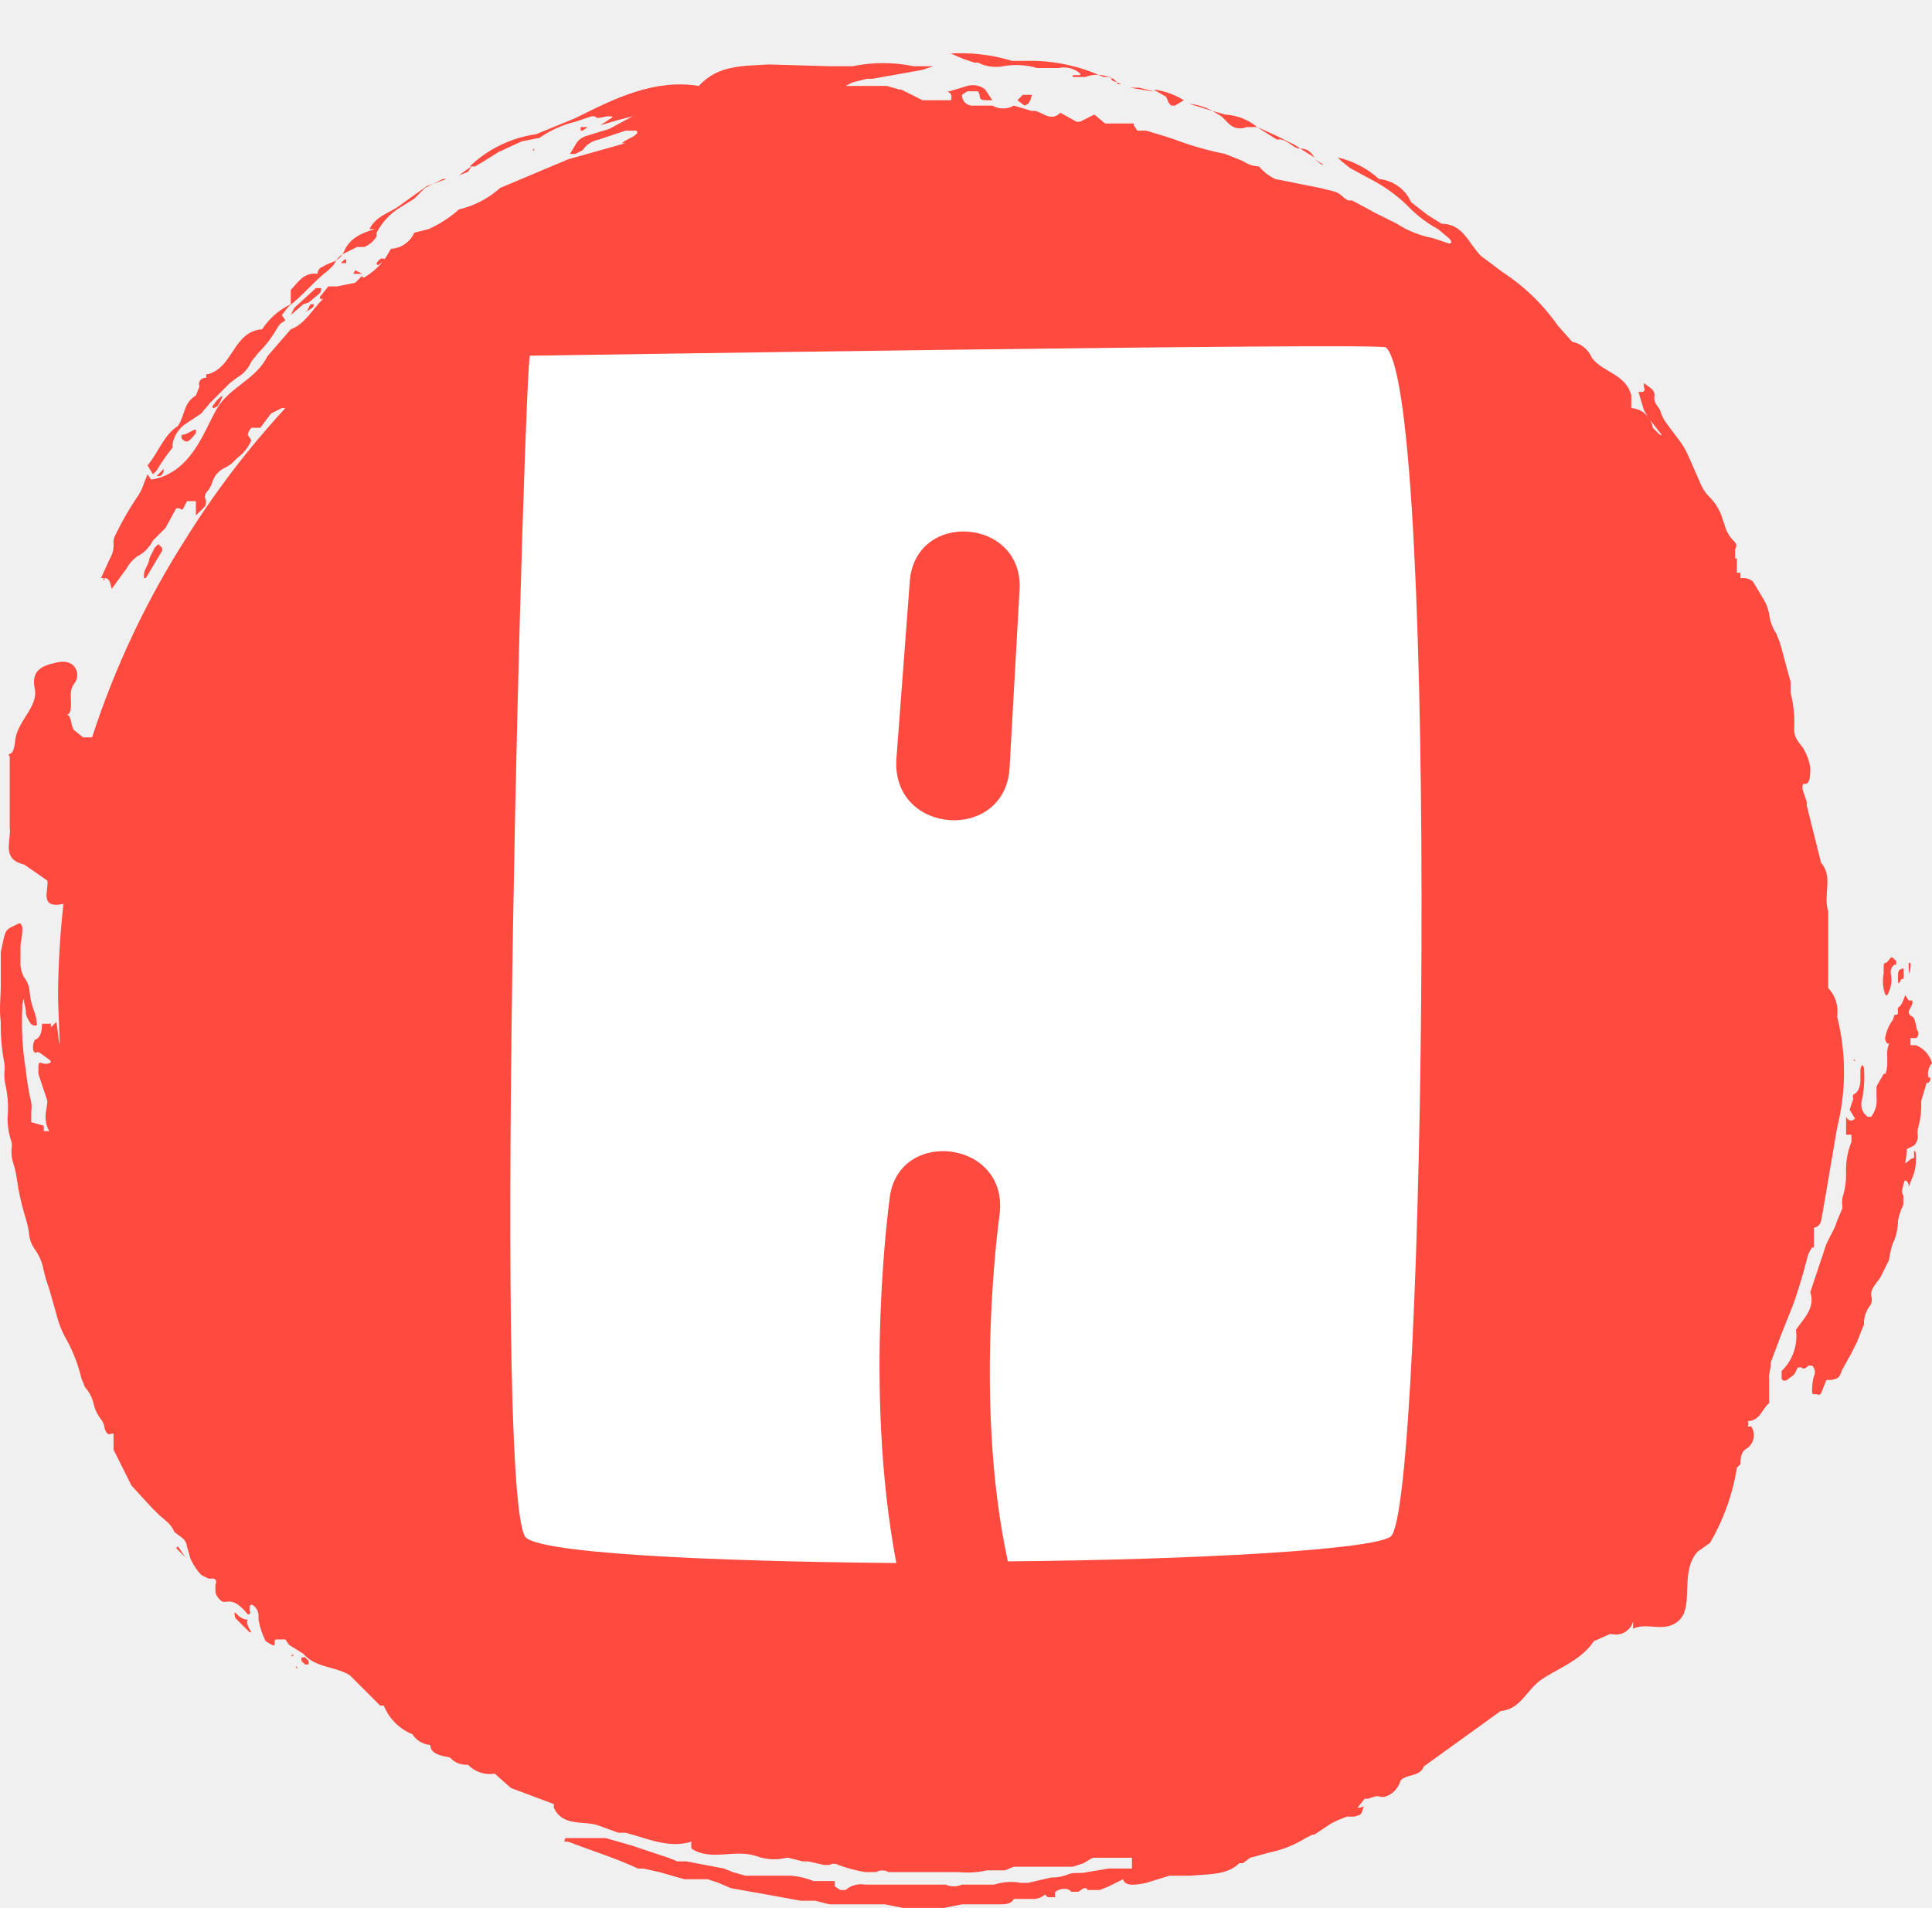
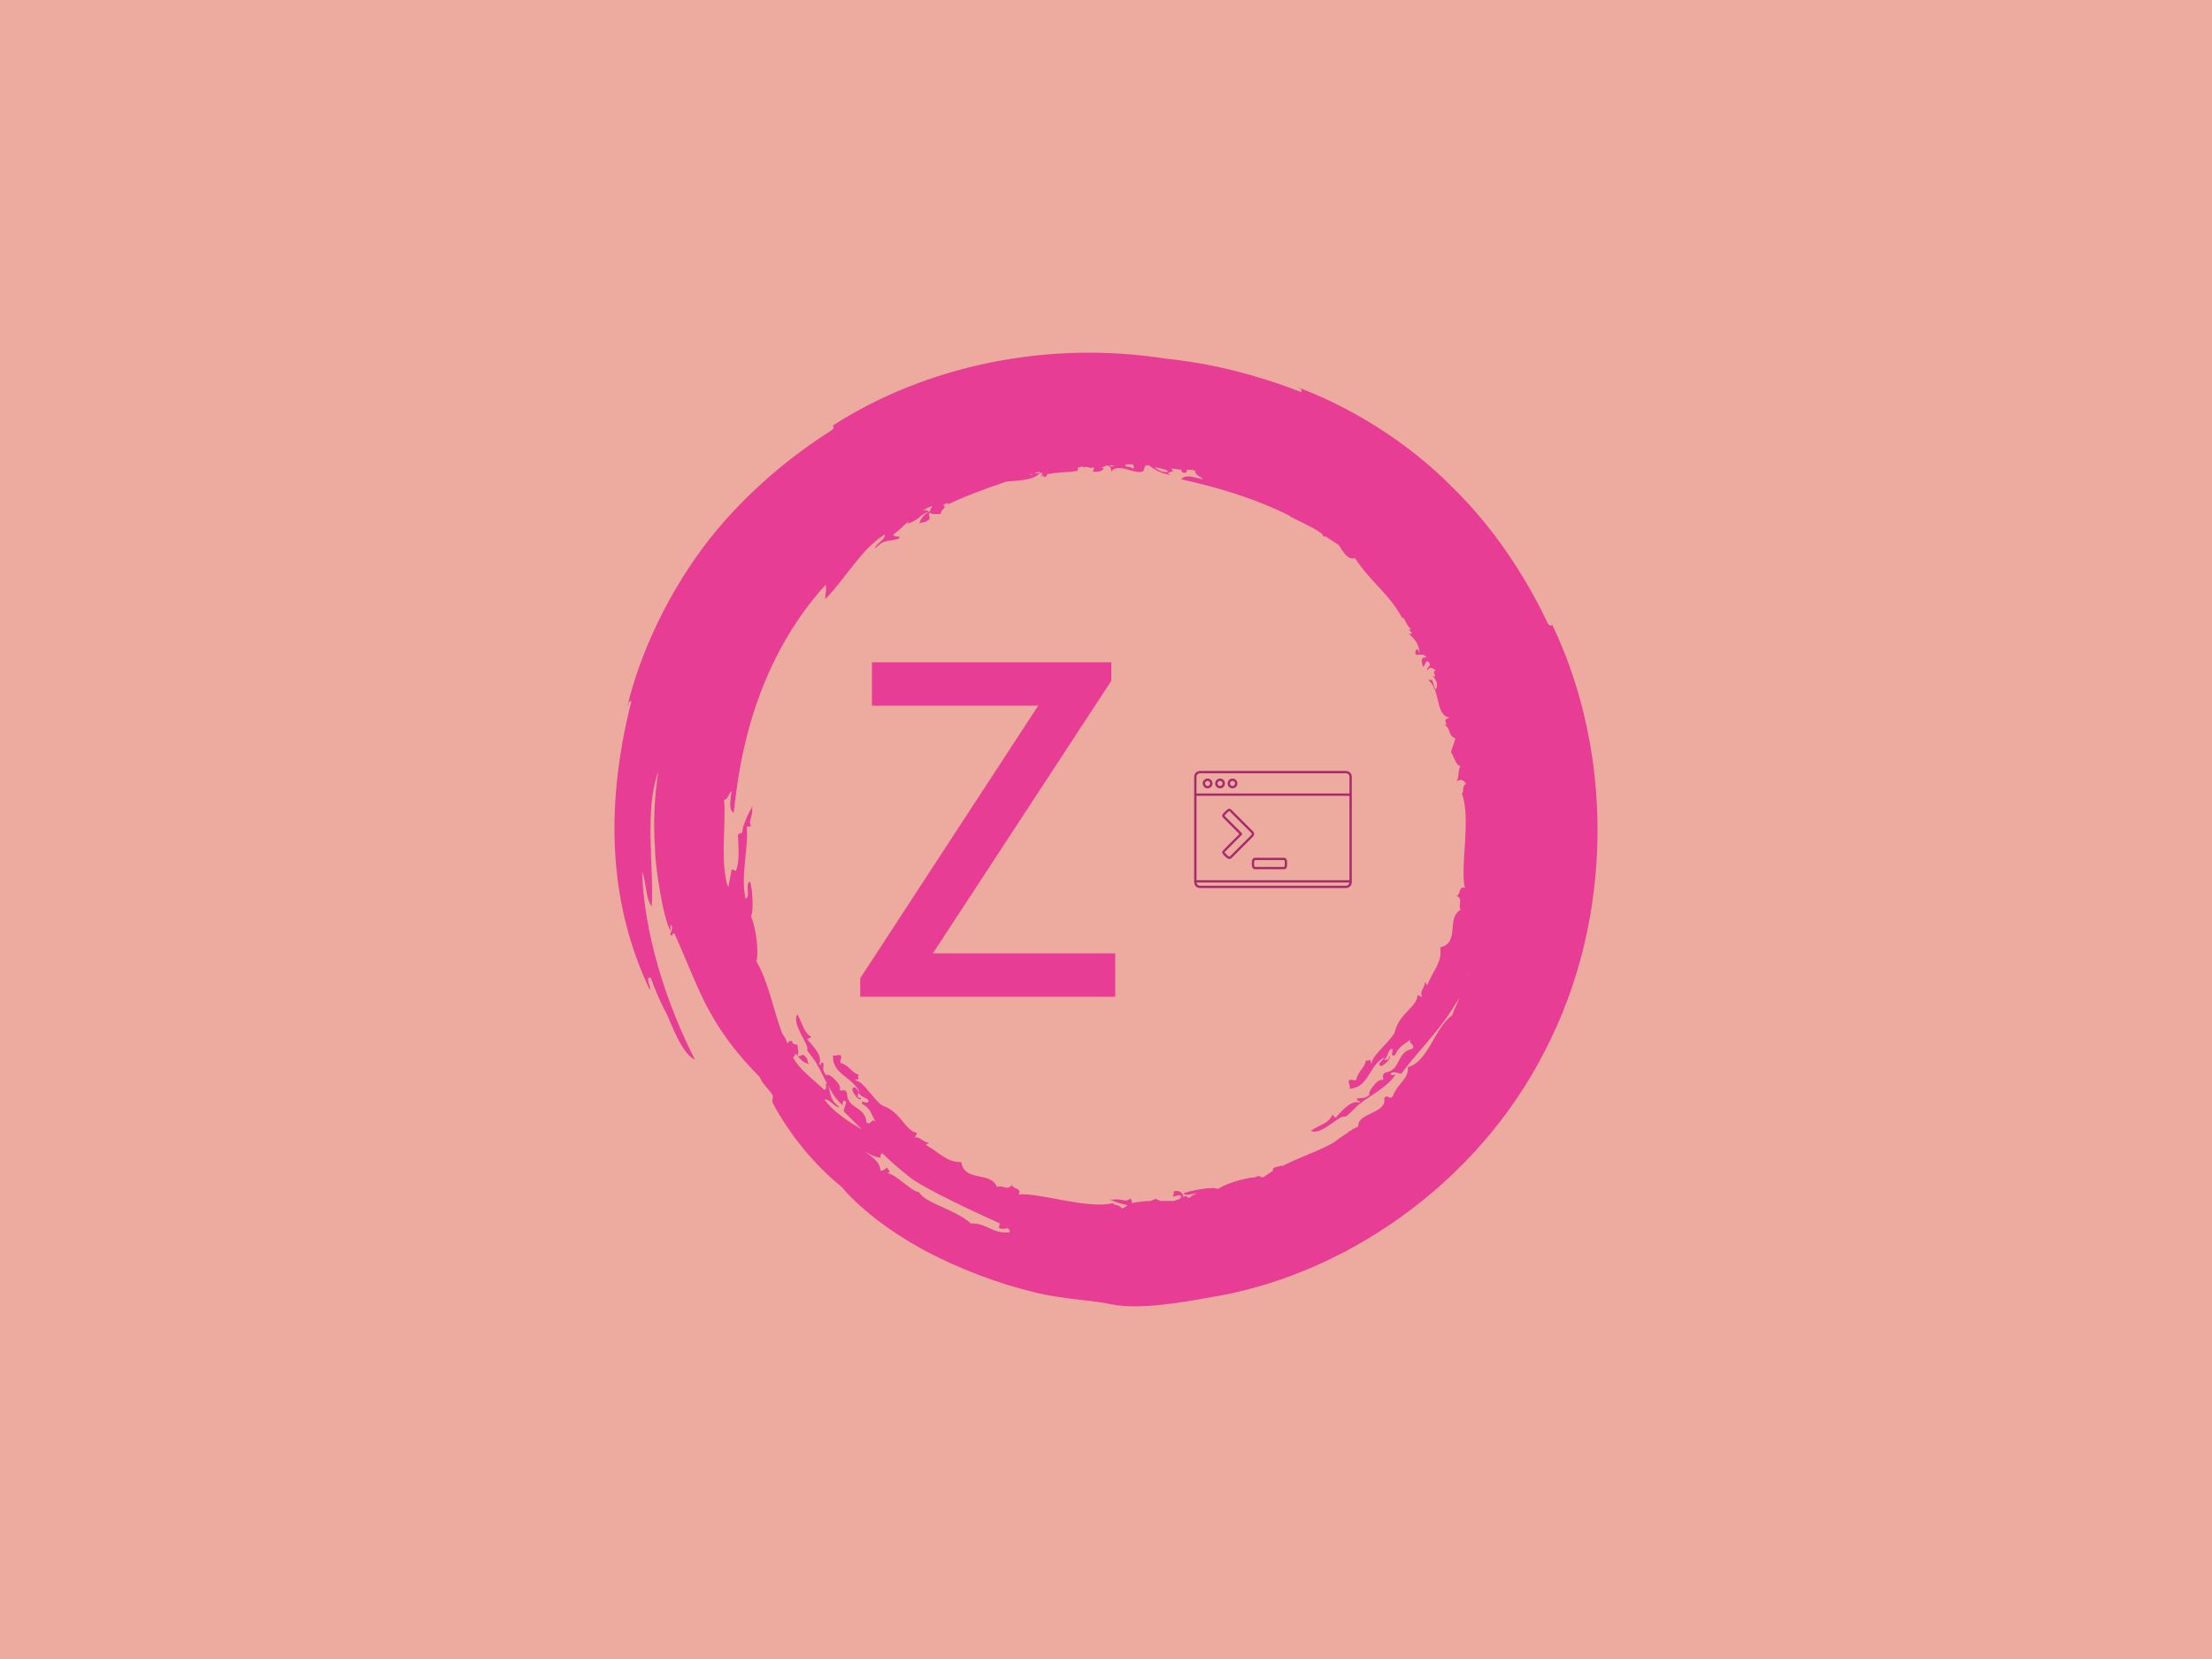
- <svg xmlns="http://www.w3.org/2000/svg" width="308.761" height="304.916" viewBox="0 0 106.008 104.687" class="css-1j8o68f" version="1.1" id="svg23">
-   <defs id="SvgjsDefs2684" />
-   <g id="SvgjsG2685" featurekey="rootContainer" transform="matrix(0.9820593,0,0,0.9820593,-0.05456052,0)" fill="#ff4a3f">
-     <g id="g17">
-       <path d="M19.8 15.3h.5l-.4-.2zm.5.1zm.8-.7c0 .1 0 .1.1.1l.4-.3c-.2-.1-.3-.1-.5.2zm.4-.2zm-4.1 2.3zm-.2.6l.3-.2c.1-.1.1-.2.1-.2h-.2l-.2.4c-.1-.1-.1 0 0 0zm2.2-2.9h-.1l-.2.2h.3zm-2.1 2.4l.6-.5c.1-.1.1-.2.1-.3h-.3l-1.2 1.1-.2.4.7-.6zm-1.1.8z" id="path3" />
-       <path d="M9.7 25v-.2a1.7 1.7 0 0 1 .7-1.1l.9-.6.5-.6.7-.7.4-.4.4-.3a1.9 1.9 0 0 0 .8-.9l.4-.5a5.9 5.9 0 0 0 1-1.3l.2-.3.3-.2-.2-.3.4-.5c.8-.6 1.4-1.4 2.2-2l.3-.3a1.4 1.4 0 0 1 .5-.6l.8-.4h.4a1.4 1.4 0 0 0 .7-.6V13a3.5 3.5 0 0 1 1.3-1.4l.8-.5.2-.2.4-.4 1-.5h.2l-1.1.4-1.4 1c-.6.5-1.4.6-1.8 1.4h.3c-.7.2-1.4.5-1.7 1.2s-.8.6-1.2.9a.4.4 0 0 0-.3.4c-.8-.1-1.1.5-1.5.9v.8a3.9 3.9 0 0 0-1.6 1.4c-1.6.1-1.6 2.1-3 2.5h-.1a.2.2 0 0 0 0 .2c-.3 0-.5.2-.4.5l-.2.5c-.7.4-.6 1.1-1 1.7-.8.5-1.1 1.5-1.7 2.2l.3.5.2-.2a11.6 11.6 0 0 1 .9-1.3zM53.9 3.3l.6.2h.2a2.2 2.2 0 0 0 1.4.2 4.1 4.1 0 0 1 1.9.1h1.2a1.4 1.4 0 0 1 1.2.3.1.1 0 0 1 0 .1H60a.1.1 0 0 0 0 .1h.7a1.8 1.8 0 0 1 1.3 0c.2 0 .1.1.2.2l.5.2h-.2c-.2-.4-.5-.4-.8-.4a9.7 9.7 0 0 0-4.3-.9h-.8A9.8 9.8 0 0 0 53 3h.2zm7.3 3.1zM50.3 4.7zm10.9 1.7h.2-.2zM19 14.7zm32.1-10zm17.6 2.2a.9.9 0 0 0 1 .2h.6a3.1 3.1 0 0 0-1.8-.7l-.7-.2.5.3zm-3.4-1.3c0 .1.1.2.2.3h.2l.5-.3a4.2 4.2 0 0 0-1.7-.6l.7.4zm7.4 2.7l.8.5c-.2-.3-.4-.5-.8-.5z" id="path5" />
-       <path d="M99 76.1l.6-1.6.6-1.5c.2-.5.6-1.8.8-2.6a1.7 1.7 0 0 1 .3-.7h.1v-1.1c.5-.1.4-.6.5-.9l.8-4.7a12.7 12.7 0 0 0 0-6.2 1.9 1.9 0 0 0-.5-1.6v-4.3c-.3-.9.3-1.9-.4-2.7L101 45a.4.4 0 0 0 0-.2l-.2-.6a.5.5 0 0 1 0-.4h.1c.3 0 .3-.5.3-.9a3 3 0 0 0-.4-1.1l-.3-.4a1.1 1.1 0 0 1-.2-.7 6.7 6.7 0 0 0-.2-2v-.6c-.2-.7-.4-1.5-.6-2.2l-.2-.5a2.5 2.5 0 0 1-.4-1.1 2.5 2.5 0 0 0-.3-.8l-.6-1a.8.8 0 0 0-.6-.2h-.1V32h-.2v-.8H97V31a.4.4 0 0 0 0-.1v-.2c.1-.2.1-.3-.1-.5a1.8 1.8 0 0 1-.4-.6l-.2-.6a2.9 2.9 0 0 0-.7-1.2 2.2 2.2 0 0 1-.5-.7l-.7-1.6a4.3 4.3 0 0 0-.6-1l-.6-.8a2.4 2.4 0 0 1-.4-.8l-.2-.3a.6.6 0 0 1-.1-.5.5.5 0 0 0-.2-.4l-.4-.3v.2c.1.2 0 .3-.1.3h-.2l.3 1 .3.5.7.9h-.1l-.2-.2-.2-.2a1.3 1.3 0 0 0-1.2-1.1v-.7c-.3-1.2-1.6-1.3-2.2-2.1a1.5 1.5 0 0 0-1.1-.9l-.8-.9a11.3 11.3 0 0 0-3.1-3l-.8-.6-.4-.3c-.7-.7-1-1.8-2.2-1.8l-.8-.5-.9-.7a2.2 2.2 0 0 0-1.8-1.3 5.1 5.1 0 0 0-2.3-1.2l.2.2.5.4 1.3.7a8.5 8.5 0 0 1 2.1 1.6 6.8 6.8 0 0 0 1.5 1.1l.6.5c.1.1.2.2.1.3H81l-.9-.3a5.6 5.6 0 0 1-2-.8l-1.2-.6-1.3-.7h-.2c-.3-.1-.4-.4-.8-.5l-.8-.2-2.5-.5a2.6 2.6 0 0 1-.9-.7 1.7 1.7 0 0 1-.9-.3l-1-.4a18.1 18.1 0 0 1-2.8-.8l-.6-.2-1-.3h-.5l-.2-.3v-.1h-1.6l-.6-.5-.4.2-.4.2h-.2l-.9-.5c-.6.6-1.1-.2-1.6-.1l-1-.3a1.2 1.2 0 0 1-1.2 0h-1.2a.6.6 0 0 1-.5-.6l.3-.2h.6a.7.7 0 0 1 .1.3c0 .2.2.2.5.2h.2l-.4-.6a1.1 1.1 0 0 0-1-.2l-1 .3H53c.3.2.2.3.2.5h-1.6l-.4-.2-.8-.4h-.1l-.7-.2h-2.3l.4-.2.8-.2h.3l1.7-.3 1.1-.2.6-.2h-1.1a8.4 8.4 0 0 0-3.4 0h-1.3L43 3.6c-1.4.1-2.8 0-3.9 1.2-2.5-.4-4.7.7-6.9 1.8l-2.2.9a6.7 6.7 0 0 0-3.7 1.8h.3l.5-.3.8-.5 1.3-.6 1-.2a6 6 0 0 1 2-.9l.9-.3h.2c.1.2.5 0 .7 0h.2c.1 0 .1.1 0 .1l-.6.4 1-.3.8-.2-1.3.7-1.3.4a1 1 0 0 0-.6.5l-.3.5h.3l.4-.2a1.4 1.4 0 0 1 .9-.6l1.5-.5h.5a.1.1 0 0 1 .1.2c-.2.2-.6.3-.8.5h.2l-3.2.9-3.8 1.6a5.2 5.2 0 0 1-2.3 1.2 6.6 6.6 0 0 1-1.7 1.1l-.8.2a1.5 1.5 0 0 1-1.3.9l-.3.5a3.7 3.7 0 0 1-1.2 1.1h-.1v-.1l-.2.2-.2.2-1 .2h-.5l-.4.5c-.1.1-.1.2 0 .2h.1c-.6.6-1 1.4-1.8 1.7L15 19.9c-.6 1.2-1.8 1.6-2.6 2.6s-1.4 3.9-3.9 4.3l-.2-.3-.2.5a2.7 2.7 0 0 1-.4.8 16.9 16.9 0 0 0-1.2 2.1.8.8 0 0 0-.1.5 1.4 1.4 0 0 1-.2.8l-.5 1.1h.2c.3 0 .3.3.4.6l.8-1.1a2.2 2.2 0 0 1 .6-.7 2 2 0 0 0 .9-.9l.3-.3.4-.4.6-1.1h.2c.1.1.1.1.2 0l.2-.4h.5v.8l.5-.5a.5.5 0 0 0 0-.5.4.4 0 0 1 .1-.3 1.5 1.5 0 0 0 .3-.5 1.3 1.3 0 0 1 .8-.9l.3-.2.3-.3a2.4 2.4 0 0 0 .8-1l-.2-.3c0-.1.1-.3.2-.4h.5l.6-.8.6-.3h.2a48.8 48.8 0 0 0-5.5 7.2h-.1.1a48.4 48.4 0 0 0-5.3 11.2h-.5l-.5-.4c-.2-.2-.1-.7-.4-.9h.1c.3-.5-.1-1.2.3-1.7s.1-1.4-.9-1.2-1.5.5-1.3 1.5-1 1.8-1.1 2.9-.5.5-.3.9v3.9c.1.8-.5 1.8.8 2.1l1.3.9c.1.5-.5 1.6.9 1.3a49.2 49.2 0 0 0-.3 5c0 1.1.1 2.2.1 3.3v-.4c-.1-.4-.1-.8-.2-1.3l-.3.3v-.2h-.5c0 .5-.1.8-.4.9a.9.9 0 0 0-.1.5c0 .1.1.3.2.2s.4.2.7.4-.2.3-.4.2-.2.1-.2.3v.3l.5 1.5c0 .3-.1.6-.1.9a1.7 1.7 0 0 0 .2.8h-.3v-.3l-.7-.2v-.6a1.5 1.5 0 0 0 0-.5 14.6 14.6 0 0 1-.3-1.8 16.6 16.6 0 0 1-.2-3.5.9.9 0 0 1 .1-.5v.2a2.9 2.9 0 0 1 .1.5.8.8 0 0 0 .1.4c.1.2.2.4.4.4s.1-.1.1-.2a2.1 2.1 0 0 0-.1-.5 4.2 4.2 0 0 1-.3-1.3 1.5 1.5 0 0 0-.3-.7 1.6 1.6 0 0 1-.2-.9v-.8c0-.3.1-.6.1-.9a.5.5 0 0 0-.1-.4h-.1c-.8.4-.7.2-1 1.6V55c0 .7-.1 1.4 0 2.1a10.8 10.8 0 0 0 .2 2.3 1.8 1.8 0 0 1 0 .5 3.1 3.1 0 0 0 .1.9 5.9 5.9 0 0 1 .1 1.3 3.9 3.9 0 0 0 .2 1.7 1.2 1.2 0 0 1 0 .4 2.1 2.1 0 0 0 .1.8 4.9 4.9 0 0 1 .2.9 14 14 0 0 0 .5 2.2 5 5 0 0 1 .2 1 1.7 1.7 0 0 0 .3.7 2.9 2.9 0 0 1 .5 1.2 8.5 8.5 0 0 0 .3 1l.4 1.4a5.4 5.4 0 0 0 .6 1.5 8.5 8.5 0 0 1 .8 2.1l.2.5a2.1 2.1 0 0 1 .5 1 2.1 2.1 0 0 0 .4.8 1 1 0 0 1 .2.5c.1.3.2.4.4.3h.1v.9l.5 1 .5 1 1.1 1.2.4.4c.3.3.7.5.9 1l.4.3a.7.7 0 0 1 .3.5l.2.7a3.3 3.3 0 0 0 .6.9l.4.2h.3a.2.2 0 0 1 .1.3 2.5 2.5 0 0 0 0 .5.9.9 0 0 0 .4.5h.2c.4-.1.8.2 1.2.7h.1c0-.1.1-.1 0-.2v-.2c0-.1.1-.2.2-.1a.7.7 0 0 1 .3.6v.2a4.3 4.3 0 0 0 .4 1.2c.5.3.5.3.5.1s0-.2.2-.2h.4l.2.3.8.5c.7.8 1.8.7 2.6 1.2l1.7 1.7h.2a2.9 2.9 0 0 0 1.6 1.6 1.3 1.3 0 0 0 1 .6c0 .5.6.6 1.1.7a1.2 1.2 0 0 0 .8.4h.2a1.7 1.7 0 0 0 1.5.5l.9.8 2.4.9v.2c.5 1.1 1.7.7 2.5 1l1.1.4h.4c1.2.3 2.4.9 3.7.5a.7.7 0 0 0 0 .4c1.1.7 2.4 0 3.6.4a2.9 2.9 0 0 0 1.7.1h.1l.8.2h.3l.9.2h.3a.5.5 0 0 1 .5 0 7.9 7.9 0 0 0 1.5.4h.6a.7.7 0 0 1 .7 0h3.9a5 5 0 0 0 1.6-.1h1l.5-.2H60l.6-.2.5-.3h2.2v.6H62l-1.2.2c-.4.1-.7 0-1 .1a2.4 2.4 0 0 1-1 .2l-1.3.3h-.4a3.1 3.1 0 0 0-1.5.1h-1.8a1.1 1.1 0 0 1-.9 0h-4.5a1.3 1.3 0 0 0-1.1.3H47l-.3-.2v-.3h-1.2a4.1 4.1 0 0 0-1.3-.3h-2.5l-.7-.2-.5-.2-2.1-.4h-.5l-.5-.2-2.1-.7-1.4-.4h-2.2c-.1 0-.1.1-.1.2h.2c1.3.5 2.6.9 3.9 1.5h.3l.9.2 1.4.4h1.3l.6.2.7.3 1.7.3 1.1.2 1.1.2h.8l.8.2h3.1l1 .2h2.3l1-.2H56c.4 0 .6-.1.7-.3h1a1 1 0 0 0 .8-.3c-.1.1 0 .1.1.2h.4v-.2c0-.1 0-.1.2-.2s.6-.1.7.1h.4l.3-.2c.2 0 .2 0 .2.1h.7l.5-.2.8-.4c.1.3.4.4 1.3.2l1.3-.4h1.2c.9-.1 2 0 2.7-.7h.2l.4-.3 1.1-.3a6.1 6.1 0 0 0 2-.8l.4-.2h.1l.9-.6.4-.2.5-.2h.4c.4-.1.4-.1.5-.4s0-.1-.2-.1h-.1l.4-.5h.2c.3-.1.5-.2.7-.1h.2a1.3 1.3 0 0 0 .9-.9c.3-.4 1.1-.2 1.3-.8l4.3-3.1c1.1-.1 1.4-1.1 2.2-1.7s2.3-1.1 3-2.2l.9-.4h.1a1 1 0 0 0 1.2-.7v.4c.8-.4 1.8.3 2.6-.5s0-2.7 1-3.8l.7-.5a12.1 12.1 0 0 0 1.5-4.2l.2-.2c0-.3 0-.7.4-.9a.9.9 0 0 0 .2-1.2h-.2a.3.3 0 0 0 0-.3c.7 0 .8-.7 1.2-1V77a.5.5 0 0 1 0-.2 3.8 3.8 0 0 0 .1-.7zM5.9 32.2z" id="path7" />
-       <path d="M26.4 9.3l-.3.2-.4.3.5-.2zm6.1-2h.1l.3-.2h-.4zm-2.6 1l-.1.1h.1v-.1zm-1.5 1.4zm1.3-.2zm-6.3 3.1zM9.2 26.2l-.4.4H9a.4.4 0 0 0 .2-.4zm3-3.5a2.1 2.1 0 0 0 .3-.6 1.5 1.5 0 0 0-.5.5c-.1.1-.1.2 0 .2zM11 24.2V24c-.2 0-.5.3-.8.3v.2c.3.3.4.2.8-.3zm3 66.2zM73.9 9.2h.1l-.5-.3zm-2.5-1.4c.5-.1.8.4 1.2.5h.1l-.3-.2-1-.5-1.1-.5.3.2zM52.8 3.1zm11.7 2h-.1l-1.2-.2h.5zm2 .7l1.3.4a3.3 3.3 0 0 0-1.3-.4zm-9 0a1 1 0 0 0 .2-.5h-.5l-.3.3.4.3zm9 1.6zM49.9 4.2zm2.9.7zM48.5 4zm13.8 2.1a.5.5 0 0 0 0 .1zm44.8 52.3h-.3V58h.3c.1 0 .2-.3.1-.4s-.1-.7-.3-.8a.3.3 0 0 1-.2-.3l.2-.4a.4.4 0 0 0 0-.2h-.2l-.2-.3c-.1.3-.2.6-.4.7a.5.5 0 0 0 0 .2c0 .1 0 .2-.1.2h-.1a1.1 1.1 0 0 1-.1.3 2.3 2.3 0 0 0-.4.9.4.4 0 0 0 .1.4h.1a1.7 1.7 0 0 0-.1.8v.4a1.8 1.8 0 0 1-.1.5h-.1l-.4.7v.6a1.5 1.5 0 0 1-.3 1.1h-.2l-.2-.2a.9.9 0 0 1-.1-.8 6.5 6.5 0 0 0 .1-1.7c0-.1-.1-.2-.1-.2a.5.5 0 0 0-.1.3v.6c0 .2-.1.6-.3.7s-.1.2-.1.3l-.2.6.3.5c-.2.2-.4.1-.5-.1v1h.3v.4a4.2 4.2 0 0 0-.3 1.4 3.3 3.3 0 0 0 0 .4 4 4 0 0 1-.2 1.3 2 2 0 0 0 0 .6l-.3.7a3.2 3.2 0 0 1-.3.7l-.3.6-.9 2.7c.3.9-.4 1.5-.8 2.1a2.7 2.7 0 0 1-.8 2.3v.4c0 .1.1.2.3.1l.4-.3.2-.4h.2c.1.1.2.1.4-.1h.2a.5.5 0 0 1 .1.6 2.9 2.9 0 0 0-.1.8c0 .1 0 .2.1.2h.2c.1.1.2 0 .3-.3l.2-.5h.3c.4-.1.4-.1.6-.6l.5-.9.3-.6.4-1a1.6 1.6 0 0 1 .3-1 .6.6 0 0 0 .1-.6c0-.2 0-.3.2-.6l.3-.4.5-1a4.7 4.7 0 0 1 .2-.9 3 3 0 0 0 .3-1.3 3.8 3.8 0 0 1 .3-.9v-.5c-.1-.2-.1-.2 0-.6s.1-.2.2-.2a.4.4 0 0 1 .1.3l.2-.5a2.3 2.3 0 0 0 .2-.9v-.3c0-.1 0-.3-.1-.3v.4c-.2 0-.3.2-.5.3a6.4 6.4 0 0 0 .1-.8l.4-.2a.7.7 0 0 0 .2-.6 1.4 1.4 0 0 1 0-.3 4.8 4.8 0 0 0 .2-1.4v-.2l.3-1h.1a.3.3 0 0 0 .1-.3h-.1a.9.9 0 0 1 .2-.8 1.5 1.5 0 0 0-.9-1zm-1.2 7.8zm-.2-9.9zm0 0zM9.1 30.8a.3.3 0 0 0 0-.2l-.2-.2-.2.2-.3.6c0 .3-.3.6-.3.9v.2h.1zm96.3 24.8h.1a1.7 1.7 0 0 0 .2-1.2.5.5 0 0 1 .2-.5h.1v-.2l-.2-.2h-.1c-.1.1-.2.3-.3.3s-.1.1-.1.3v.3a2.2 2.2 0 0 0 .1 1.2zM13.2 90.1c-.1 0 0 .2 0 .3l.8.8h.1c-.2-.3-.3-.6-.2-.7a.9.9 0 0 1-.5-.2zm.8.3zm92.3-35.7h.1a2 2 0 0 0 0-.6c-.3.1-.3.1-.3.6s.1.1.2 0z" id="path9" />
-       <path d="M106.7 62a.6.6 0 0 0 .1-.5c0-.1-.1-.2-.1-.1h-.2v.2c0 .4.1.5.2.4zm.1-8.2h-.1v.6a1 1 0 0 0 .1-.6zM17.1 92.6h-.2v.2l.2.2h.2v-.2zm86.6-33.3c0-.1 0-.1-.1-.1zM9.9 86.5l.5.5-.4-.6z" id="path11" />
-       <circle cx="10.5" cy="87.1" transform="rotate(-24.8 10.4 87.159)" id="circle13" />
-       <path d="M9.7 30.1h-.1v.2-.2h.1zm83.2-6.6l-.2-.3h-.1zm-14.7 77.1zM5.9 32.2zm-.1.2a.3.3 0 0 0 .1-.2v.2zm1.9-4.9zM61.5 2.4zm42.8 58.2v.1-.1zM16.4 92.5h-.1c.1.1.2 0 .1-.1zm.2.7h.1l-.1-.1v.1zm73.9-71.3zm15.2 34.4zM14.6 91.7zm92.1-37zm-.8 11.4zM34.6 0z" id="path15" />
-     </g>
-   </g>
-   <g id="SvgjsG2686" featurekey="nameFeature-0" transform="matrix(2.284354,0,0,2.284354,27.98006,-5.60952)" fill="#ffffff">
-     <path d="M9.6 16.48 l-0.32 4.24 c-0.08 1.8 2.6 1.96 2.72 0.2 l0.24 -4.28 c0.12 -1.76 -2.56 -1.96 -2.64 -0.16 z M0.48 11 l0 0 c0.04 0 20.48 -0.32 20.56 -0.2 c1.28 1.12 0.96 27.8 0.12 28.56 c-0.4 0.32 -4.64 0.56 -9.2 0.6 c-0.84 -3.84 -0.2 -8.32 -0.2 -8.32 c0.24 -1.8 -2.44 -2.12 -2.64 -0.4 c0 0.04 -0.64 4.52 0.16 8.76 c-4.56 -0.04 -8.68 -0.24 -8.92 -0.64 c-0.8 -1.44 0 -28.28 0.12 -28.36 z" id="path20" />
+ <svg xmlns="http://www.w3.org/2000/svg" version="1.1" width="2000" height="1500" viewBox="0 0 2000 1500">
+   <rect width="2000" height="1500" fill="#ecab9e" />
+   <g transform="matrix(0.4444444,0,0,0.4444444,555.5556,250)">
+     <svg viewBox="0 0 320 360" data-background-color="#ecab9e" preserveAspectRatio="xMidYMid meet" height="2250" width="2000">
+       <g id="tight-bounds" transform="matrix(1,0,0,1,0.000002056036,0)">
+         <svg viewBox="0 0 320 360" height="360" width="320">
+           <g>
+             <svg />
+           </g>
+           <g>
+             <svg viewBox="0 0 320 360" height="360" width="320">
+               <g>
+                 <path transform="translate(-15.58119,4.24857) scale(3.51065,3.51065)" d="M51.5 85.2c-0.4-0.5-0.8-0.2-0.8-0.5-2.4 0.6-6.9-1-8.8-0.8 0.4-0.6-0.6-0.5-0.6-0.9-0.4 0.6-0.8 0-1.4 0.2-0.6-1.5-3-0.4-3.3-2.3-1.4 0-1.9-0.8-3.3-1.6 0.1-0.1 0.2-0.1 0.3-0.2-0.7-0.1-0.7-0.5-1.3-0.5l0.2-0.4c-1.1-0.2-1.5-1.9-3.1-2.5-0.5-0.1-1.6-1.8-2.2-2.2-0.3-0.2-0.8-0.2-0.1-0.3-0.1-0.1-0.1-0.3 0-0.4-0.7-0.2-0.8-0.8-1.7-1.1-0.1-0.3 0.2-0.5 0-0.7-0.2-0.1-0.5 0.1-0.7 0-0.1 1.8 1.9 2 2.5 3.5-0.2-0.2-0.5-0.8-0.7-0.4-0.1 0.3 0.8 1.4 0.8 0.8-0.3 0.2-0.4-0.3-0.2-0.4 0.3 0.5 0.9 0.4 0.9 0.8-0.3 0.3-0.7-0.3-0.6 0.2 0.9 0.5 0.8 1 1.3 1.7-0.4-0.5-0.5 0.4-0.9 0-0.1-1.5-1.8-1.2-1.8-2.7-0.2-0.5-0.4-0.1-0.7-0.3 0.4-0.4-1.2-1.8-1.2-1.3-0.5-0.6-0.2-0.8-0.3-1.2-0.4-0.1-0.1 0.4-0.4 0.1 0.4-0.7-0.5-1.6-1.1-2.3l0.4-0.2c-0.7-0.4-0.8-1.2-1.3-2.1-0.6 0.9 1.2 2.9 0.9 3.3 0 0.1 0.7 0.9 0.9 1.3 0.8 1.4 1.4 3.1 2.5 3.9-0.2-0.1-0.1-0.7 0.2-0.4 0 0.3-0.2 0.6-0.2 0.9 0.6 0.6 1.1 1.1 1.7 1.7-1.3-0.8-2.6-1.6-3.5-2.8 0.5-0.1 1 0.8 1.4 0.7-1-0.8-0.7-1.1-1.1-2.1-0.4-0.3 0.1 0.4-0.3 0.5-1.3-1.2-2.3-1.9-2.9-3 0.1-0.1 0.2-0.2 0.2-0.4-0.1-0.1-0.1-0.1-0.2-0.2 0.6 0.6 0.8 1.1 1.5 1.2-0.3-0.3 0-0.4-0.4-0.7-0.2-0.4-0.5 0.2-0.7-0.1 0.2-0.3 0-0.7 0-1-0.2 0-0.4 0-0.5-0.3-0.2-0.1-0.3 0-0.4 0.2-0.1-0.1-0.1-0.3-0.2-0.4v-0.1c-0.1-0.1-0.2-0.3-0.3-0.4-0.8-2.1-1.3-4.9-2.4-6.7 0.3-1.2-0.2-3.6-0.5-4.2 0.3-0.5 0.1-2.8-0.1-3.2-0.5 0.2 0.1 1.3-0.4 1.6-0.5-2.2 0.3-4.7 0.1-6.7 0.2 0 0.4 0 0.4-0.1-0.3-0.3 0.2-0.9 0.1-1.6 0.4-0.9-0.9 1.3-0.9 2.2-0.1 0.2-0.5 0-0.4 0.5 0 0.7 0.2 2.1-0.2 3.1-0.2 0-0.2-0.2-0.4-0.1-0.1 0.5-0.2 1.1-0.3 1.6-0.1-0.2-0.2-0.5-0.2-0.6-0.5-2.5 0-5.4-0.2-7.5 0.4 0 0.4-0.6 0.7-0.8-0.1 0.8-0.3 1.8 0.2 2 0.4-3.9 1.2-8.2 3-12.4 1.3-3.1 3.2-6.2 5.5-8.7 0.2 0.3-0.1 1 0 1.3 2-2.1 3.3-4.6 5.5-6 0.1 0.5-0.9 0.9-0.9 1.3 0.9-0.9 1.2-0.6 2.2-0.9 0.3-0.4-0.4 0-0.5-0.4 0.6-0.4 1-0.9 1.4-1.2 0 0.1-0.1 0.1-0.1 0.2 1.1-0.3 1.2-0.9 2-1.1-0.1-0.1-0.3-0.2-0.6-0.1 0.2-0.1 0.5-0.3 0.8-0.4-0.1 0-0.1 0.1-0.2 0.1 0.6-0.3 0.1 0.1 0.1 0.3 0.1 0 0.2-0.1 0.2-0.1-0.6 0.4-1 0.6-1.2 1.3 0.3-0.2 0.4 0 0.8-0.3 0.4-0.2-0.1-0.5 0.2-0.7 0.3 0.2 0.7 0.1 1 0.1 0-0.2 0.1-0.4 0.3-0.5 0.1-0.2 0-0.3-0.1-0.3 0.1-0.1 0.2-0.1 0.4-0.2 0 0 0.1 0 0.1 0.1 1.7-0.8 3.6-1.5 5.4-2.1 1.1-0.1 2.5-0.1 3.1-0.8-0.2 0-0.4 0.1-0.5 0 0.1 0 0.3-0.1 0.4-0.1 0.2 0.2 0.5 0 0.2 0.4 0.1 0 0.1 0 0.2-0.1 0 0.1 0 0.1 0.1 0.2 0.1 0 0.2-0.1 0.3-0.3 0.1 0 0.2 0 0.3-0.1l-0.1 0.1c0.8-0.2 1.5-0.1 2.6-0.3 0-0.1 0-0.2 0-0.3 0.2 0 0.3-0.1 0.5-0.1v0.1c0.4-0.2 0.8 0.2 0.8 0 0.1 0 0.1 0 0.2 0 0 0.2-0.1 0.3-0.1 0.4 0.5 0 0.8 0 1-0.3-0.1-0.1-0.2-0.1-0.3-0.1 0.2 0 0.4-0.1 0.6-0.2 0.3 0.1 0.4 0.2 0.4 0.6 0.5-0.9 2.1 0.2 2.8 0 0.3 0 0.2-0.4 0.4-0.6 0.1 0 0.2 0 0.3 0 0.5 0.4 1.2 0.8 2.1 0.9-0.8-0.2 0.1-0.3 0.2-0.4-0.2 0-0.2-0.1-0.2-0.2 0.3 0 0.6 0.1 0.9 0.1 0 0.2 0.1 0.3 0.3 0.3 0.2 0 0.2-0.1 0.2-0.3 0.3 0 0.5 0 0.8 0.1-0.1 0.4 0.5 0.5 0.7 0.8-0.8-0.2-1.7-0.5-2 0 3.2 0.7 6.7 1.7 10.1 3.4 0 0 0 0 0 0.1h0.1c0.6 0.3 1.2 0.6 1.8 0.9 0.4 0.2 0.7 0.4 1.1 0.7 0 0.1 0 0.2 0.2 0.2h0.1c0.4 0.3 0.8 0.5 1.2 0.8 0.4 0.6 0.8 1.4 1.5 1.2 1.5 2.3 3.1 3.2 4.4 5.6 0.1-0.4 0.4 0.9 0.9 1-0.8-0.1 0.5 0.5-0.3 0.4 0.7 0.7 0.9 1 1 1.8-0.2-0.4-0.3-0.5-0.4-0.1-0.1 0.6 0.7-0.1 1 0.5-0.6 0-0.4 0.4-0.3 0.9 0.3-0.3 0.2-0.6 0.5-0.5 0.4 0.4-0.2 0.5-0.1 0.8 0.3-0.4 0.4-0.2 0.8 0-0.5 0.1 0.3 0.8-0.3 0.5 0.4 0.5 0.5 0.8 0.3 1.3-0.4-0.6-0.1-1-0.7-0.9 1.2 1 0.6 3.3 2 3.5-0.9 0.2 0 0.6-0.5 0.7 0.6 0.2 0.3 1 1 1.2-0.1 0.5-0.3 0.8-0.4 1.3 0.3 0.4 0.4 1.2 0.9 1.3-0.3 0.3-0.1 1.1-0.4 1.4 0.4-0.2 0.6-0.2 0.9 0.2-0.5 0.4-0.1 0.8-0.4 0.9 0.9 2.3-0.2 7 0.3 8.8-0.6-0.3-0.4 0.7-0.8 0.7 0.7 0.3 0.1 0.8 0.4 1.3-1.4 0.8 0 3-1.9 3.5 0.2 1.4-0.6 2-1.2 3.5-0.1-0.1-0.1-0.2-0.2-0.3-0.1 0.7-0.5 0.8-0.3 1.4l-0.4-0.2c0 1.1-1.7 1.7-2.1 3.4-0.1 0.5-1.6 1.8-2 2.5-0.2 0.3-0.1 0.8-0.3 0.1-0.1 0.1-0.3 0.1-0.4 0.1-0.1 0.7-0.7 0.9-0.9 1.8-0.2 0.1-0.5-0.2-0.7 0.1 0 0.2 0.2 0.5 0.1 0.7 1.8-0.1 1.8-2.2 3.2-2.9-0.1 0.3-0.7 0.6-0.3 0.8 0.3 0 1.2-1 0.7-0.9 0.3 0.2-0.3 0.4-0.4 0.3 0.5-0.4 0.3-0.9 0.7-1 0.3 0.2-0.3 0.7 0.3 0.6 0.4-0.9 0.9-1 1.5-1.5-0.4 0.4 0.5 0.5 0.1 0.9-1.5 0.3-1 2-2.5 2.2-0.4 0.3-0.1 0.4-0.2 0.7-0.5-0.3-1.6 1.4-1.2 1.3-0.5 0.5-0.8 0.3-1.2 0.4-0.1 0.4 0.4 0.1 0.2 0.4-0.7-0.3-1.6 0.7-2.2 1.4l-0.3-0.3c-0.3 0.8-1.1 0.9-2 1.5 1 0.5 2.7-1.6 3.2-1.3 0.1 0 0.9-0.8 1.2-1.1 1.3-1 2.9-1.8 3.5-2.9-0.1 0.2-0.7 0.2-0.4-0.1 0.3-0.1 0.6 0.1 0.9 0.1 1.6-2.2 3.6-4 5.1-6.6 0.1-0.1 0.2-0.3 0.3-0.5-0.2 0.6-0.5 1.1-0.7 1.7-1.6 1.1-2.2 4.3-4.1 4.8 0.1 1.1-0.9 1.4-1.4 2.7-0.3 0.4-0.5-0.3-0.8 0.2 0.3 1.4-2.5 1.3-2.4 2.6-0.2 0.1-0.5 0.2-0.7 0.4h-0.1c-0.1 0.1-0.1 0.1-0.2 0.2-0.5 0.3-0.9 0.6-1.3 0.9-1.4 0.8-3.3 1.4-4.8 2.2v-0.1c-0.4 0.2-0.9 0.1-0.8 0.5-0.3 0.2-0.6 0.4-0.9 0.6-0.1 0-0.1 0-0.2 0 0 0-0.1-0.1-0.2-0.1-0.2 0-0.2 0-0.3 0.1-1.3 0.1-3 0.7-3.5 1.1-0.5-0.3-2.8 0.2-3.2 0.4 0.2 0.3 0.8 0 1.3 0-0.3 0.1-0.6 0.2-0.7 0.4-0.1 0-0.1 0-0.2 0-0.1-0.3-0.4 0-0.5-0.1h0.1c-0.1-0.4-0.4-0.6-0.9-0.5 0 0.2 0 0.3-0.1 0.5 0.2 0 0.8-0.3 0.8 0-0.1 0-0.1 0.1 0 0.1-0.2 0.2-0.5 0.2-0.7 0.3-0.4 0-0.9 0-1.3 0-0.1-0.1-0.2-0.1-0.4-0.2-0.1 0.1-0.3 0.1-0.4 0.2-0.6 0-1.3 0.1-1.8 0.2 0-0.2 0-0.4-0.2-0.4-0.3 0.4-0.9-0.1-1.6 0.1-0.7-0.2 0.4 0.3 1.4 0.5-0.1 0.1-0.2 0.2-0.5 0.3M37.5 86.6c-1.4-1.3-4.3-1.9-4.8-2.9-0.8-0.1-2-1.6-3-1.8 0.5 0 0.1-0.3 0-0.5-0.2 0.2-0.4 0.3-0.6 0.3 0-0.8-0.8-1.3-1.5-1.8 0.5 0.3 0.9 0.5 1.5 0.6 0-0.2 0-0.4 0.2-0.4 0.7 0.7 1.5 1.4 2.4 2.1 1.2 1.1 7.4 3.9 8.5 4.4 0 0-0.2 0.4-0.1 0.4 0.5 0.3 0.9-0.3 1 0.4-1.6 0.2-2.2-0.9-3.6-0.8M83.6 63.4v0.1 0c-0.1 0 0-0.1 0-0.1M43.2 17.1c-0.1 0.1-0.2 0.1-0.2 0.1 0-0.1 0.1-0.1 0.2-0.1M41.3 17.6c0 0.1 0 0.1 0 0 0 0.1 0 0.1 0 0 0 0.1 0 0 0 0M34.7 19.7v0c0.1-0.1 0.1-0.1 0.2-0.1-0.1 0-0.2 0.1-0.2 0.1M50.7 16.4c-0.2 0-0.3 0-0.4-0.1 0.1 0 0.2 0 0.3 0h0.1c0 0 0 0 0 0.1M52.5 16.6c-0.1-0.1-0.4-0.2-0.7-0.2 0-0.1 0.1-0.2 0.1-0.2 0.1 0 0.2 0 0.3 0 0 0 0.1 0 0.1 0.1 0 0 0 0 0-0.1 0.1 0 0.1 0 0.2 0 0.1 0.2 0.2 0.3 0 0.4M55.8 16.9c-0.5 0.1-0.8-0.1-1.3-0.4 0.3 0 0.7 0.1 1 0.2 0.1 0 0.2 0.1 0.3 0.2M91.4 31.1c-0.2 0.1-0.3 0.1-0.5-0.3-1.6-3.4-4.5-8.3-8.7-12.4-4.1-4.2-9.6-7.6-14.6-9.4 0.3 0.1 0.7 0.3 0.5 0.5-4.4-1.7-8.6-2.7-12.6-3.1-10.8-1.7-22.1 0.6-30.8 6.2 0.1 0.2 0.1 0.3-0.2 0.5-3.2 2-7.7 5.5-11.3 10.1-3.6 4.6-6.4 10.4-7.6 15.6 0.1-0.3 0.2-0.8 0.4-0.6-2.6 10.3-1.9 19.1 1.7 26.7 0.2-0.2-0.5-1.2 0.1-1.1 0.4 1.1 0.9 2.3 1.5 3.4 0.7 1.6 1.5 3.7 2.6 4.2-2.8-5.5-4.7-11.8-4.9-17.4 0.4 0.8 0.3 2.5 0.9 3.2 0.2-3.8-0.7-8.9 0.6-12.5-0.3 1.9-0.5 4.5-0.3 7.1 0 1.9 0.9 7.2 1.5 7.7-0.1-0.1-0.1-0.6 0-0.6 0.3 0.6-0.4 0.9 0.1 1 0-0.2 0.1-0.2 0.2-0.2 1 2.2 2.3 5.6 3.3 7.3 1.2 2.2 2.8 4.2 4.6 6 0 0.1 0.1 0.1 0.1 0.2 0.2 0.5 0.9 1.1 1.1 1.5 0.1 0.2-0.1 0.5 0 0.7 1.5 2.8 3.7 5.6 6.4 7.8 1.7 2 4.4 4.1 7.7 5.9 3.2 1.7 6.9 3.1 10.3 3.9 2.4 0.6 5.3 0.7 7.1 1.1 2.4 0.5 6.6-0.2 8.7-0.6 12.6-1.9 25.1-10.5 31.4-22.9 6.5-12.5 6.3-27.8 0.7-39.5" fill="#e83d95" fill-rule="nonzero" stroke="none" stroke-width="1" stroke-linecap="butt" stroke-linejoin="miter" stroke-miterlimit="10" stroke-dasharray="" stroke-dashoffset="0" font-family="none" font-weight="none" font-size="none" text-anchor="none" style="mix-blend-mode: normal" data-fill-palette-color="tertiary" />
+               </g>
+               <g transform="matrix(1,0,0,1,80,125.5643)">
+                 <svg viewBox="0 0 160 108.871" height="108.871" width="160">
+                   <g>
+                     <svg viewBox="0 0 211.626 144" height="108.871" width="160">
+                       <g>
+                         <svg viewBox="0 0 109.784 144" height="144" width="109.784">
+                           <g id="textblocktransform">
+                             <svg viewBox="0 0 109.784 144" height="144" width="109.784" id="textblock">
+                               <g>
+                                 <svg viewBox="0 0 109.784 144" height="144" width="109.784">
+                                   <g transform="matrix(1,0,0,1,0,0)">
+                                     <svg width="109.784" viewBox="1.6 -34.3 26.15 34.3" height="144" data-palette-color="#e83d95">
+                                       <g class="wordmark-text-0" data-fill-palette-color="primary" id="text-0">
+                                         <path d="M2.8-34.3L27.35-34.3 27.35-32.4 9.05-4.45 27.75-4.45 27.75 0 1.6 0 1.6-1.9 19.85-29.85 2.8-29.85 2.8-34.3Z" fill="#e83d95" data-fill-palette-color="primary" />
+                                       </g>
+                                     </svg>
+                                   </g>
+                                 </svg>
+                               </g>
+                             </svg>
+                           </g>
+                         </svg>
+                       </g>
+                       <g transform="matrix(1,0,0,1,143.7792,46.80484)">
+                         <svg viewBox="0 0 67.847 50.39" height="50.39" width="67.847">
+                           <g>
+                             <svg version="1.1" x="0" y="0" viewBox="7.5 18.435 85.001 63.131" enable-background="new 0 0 100 100" xml:space="preserve" height="50.39" width="67.847" class="icon-icon-0" data-fill-palette-color="accent" id="icon-0">
+                               <g fill="#a62a6c" data-fill-palette-color="accent">
+                                 <path d="M89.405 18.435H10.595c-1.706 0-3.095 1.389-3.095 3.095v56.941c0 1.706 1.389 3.095 3.095 3.095h78.811c1.707 0 3.095-1.389 3.095-3.095V77.14 32.027 21.529C92.5 19.823 91.112 18.435 89.405 18.435zM10.595 19.673h78.811c1.023 0 1.857 0.833 1.857 1.856v9.075c-0.068-0.01-0.136-0.021-0.207-0.021H8.951c-0.073 0-0.143 0.011-0.213 0.021v-9.076C8.738 20.506 9.571 19.673 10.595 19.673zM91.263 77.14c0 0.114-0.093 0.206-0.207 0.206H8.951c-0.113 0-0.206-0.092-0.206-0.206V32.027c0-0.113 0.093-0.206 0.206-0.206h82.104c0.114 0 0.207 0.093 0.207 0.206V77.14zM89.405 80.327H10.595c-0.992 0-1.798-0.784-1.848-1.764 0.067 0.01 0.135 0.021 0.204 0.021h82.104c0.068 0 0.133-0.011 0.197-0.02C91.202 79.544 90.396 80.327 89.405 80.327z" fill="#a62a6c" data-fill-palette-color="accent" />
+                                 <path d="M28.178 27.787c1.45 0 2.63-1.18 2.63-2.63 0-1.451-1.18-2.631-2.63-2.631s-2.631 1.18-2.631 2.631C25.547 26.607 26.728 27.787 28.178 27.787zM28.178 23.765c0.768 0 1.393 0.624 1.393 1.393 0 0.768-0.625 1.393-1.393 1.393-0.769 0-1.393-0.625-1.393-1.393C26.785 24.389 27.409 23.765 28.178 23.765z" fill="#a62a6c" data-fill-palette-color="accent" />
+                                 <path d="M21.458 27.787c1.451 0 2.631-1.18 2.631-2.63 0-1.451-1.18-2.631-2.631-2.631-1.45 0-2.63 1.18-2.63 2.631C18.828 26.607 20.008 27.787 21.458 27.787zM21.458 23.765c0.769 0 1.393 0.624 1.393 1.393 0 0.768-0.624 1.393-1.393 1.393-0.768 0-1.393-0.625-1.393-1.393C20.065 24.389 20.69 23.765 21.458 23.765z" fill="#a62a6c" data-fill-palette-color="accent" />
+                                 <path d="M14.738 27.787c1.451 0 2.631-1.18 2.631-2.63 0-1.451-1.18-2.631-2.631-2.631-1.45 0-2.63 1.18-2.63 2.631C12.108 26.607 13.288 27.787 14.738 27.787zM14.738 23.765c0.769 0 1.393 0.624 1.393 1.393 0 0.768-0.624 1.393-1.393 1.393-0.768 0-1.393-0.625-1.393-1.393C13.346 24.389 13.971 23.765 14.738 23.765z" fill="#a62a6c" data-fill-palette-color="accent" />
+                               </g>
+                               <path d="M26.598 65.915c-0.624 0-1.395-0.429-2.289-1.276-1.605-1.519-2.16-2.371-1.2-3.405l8.79-8.811-8.774-8.782c-0.676-0.676-0.57-1.195-0.401-1.57 0.242-0.544 0.814-1.117 1.479-1.781 0.829-0.829 1.542-1.542 2.241-1.542 0.342 0 0.679 0.172 1.033 0.526l11.769 11.755c0.311 0.254 0.521 0.659 0.564 1.134 0.048 0.537-0.134 1.152-0.452 1.533L27.53 65.514C27.243 65.787 26.941 65.915 26.598 65.915zM23.846 42.57c-0.009 0 0.027 0.068 0.154 0.194l9.211 9.221c0.241 0.242 0.241 0.633 0 0.875L24 62.093c-0.093 0.1-0.125 0.147-0.133 0.166 0.012 0.047 0.125 0.377 1.292 1.48 0.979 0.927 1.42 0.938 1.438 0.938v0.619l0.01-0.62c-0.001 0.001-0.001 0.001-0.001 0.001-0.003 0 0.02-0.012 0.061-0.05l11.777-11.767c0.061-0.077 0.151-0.357 0.131-0.589-0.013-0.145-0.063-0.246-0.162-0.328L26.601 40.148c-0.144-0.143-0.215-0.171-0.215-0.171-0.182 0.06-0.886 0.764-1.307 1.184-0.531 0.532-1.077 1.078-1.227 1.413C23.85 42.571 23.848 42.57 23.846 42.57z" fill="#a62a6c" data-fill-palette-color="accent" />
+                               <path d="M55.834 71.436H40.498c-1.594 0-1.92-1.234-1.92-3.088s0.326-3.088 1.92-3.088h15.336c1.503 0 1.787 1.085 1.787 3.088C57.621 70.396 57.346 71.436 55.834 71.436zM40.498 66.497c-0.366 0-0.683 0-0.683 1.851s0.316 1.851 0.683 1.851h15.336c0.354 0 0.55 0 0.55-1.851s-0.219-1.851-0.55-1.851H40.498z" fill="#a62a6c" data-fill-palette-color="accent" />
+                             </svg>
+                           </g>
+                         </svg>
+                       </g>
+                     </svg>
+                   </g>
+                 </svg>
+               </g>
+             </svg>
+           </g>
+           <defs />
+         </svg>
+         <rect width="320" height="360" fill="none" stroke="none" visibility="hidden" />
+       </g>
+     </svg>
  </g>
</svg>
